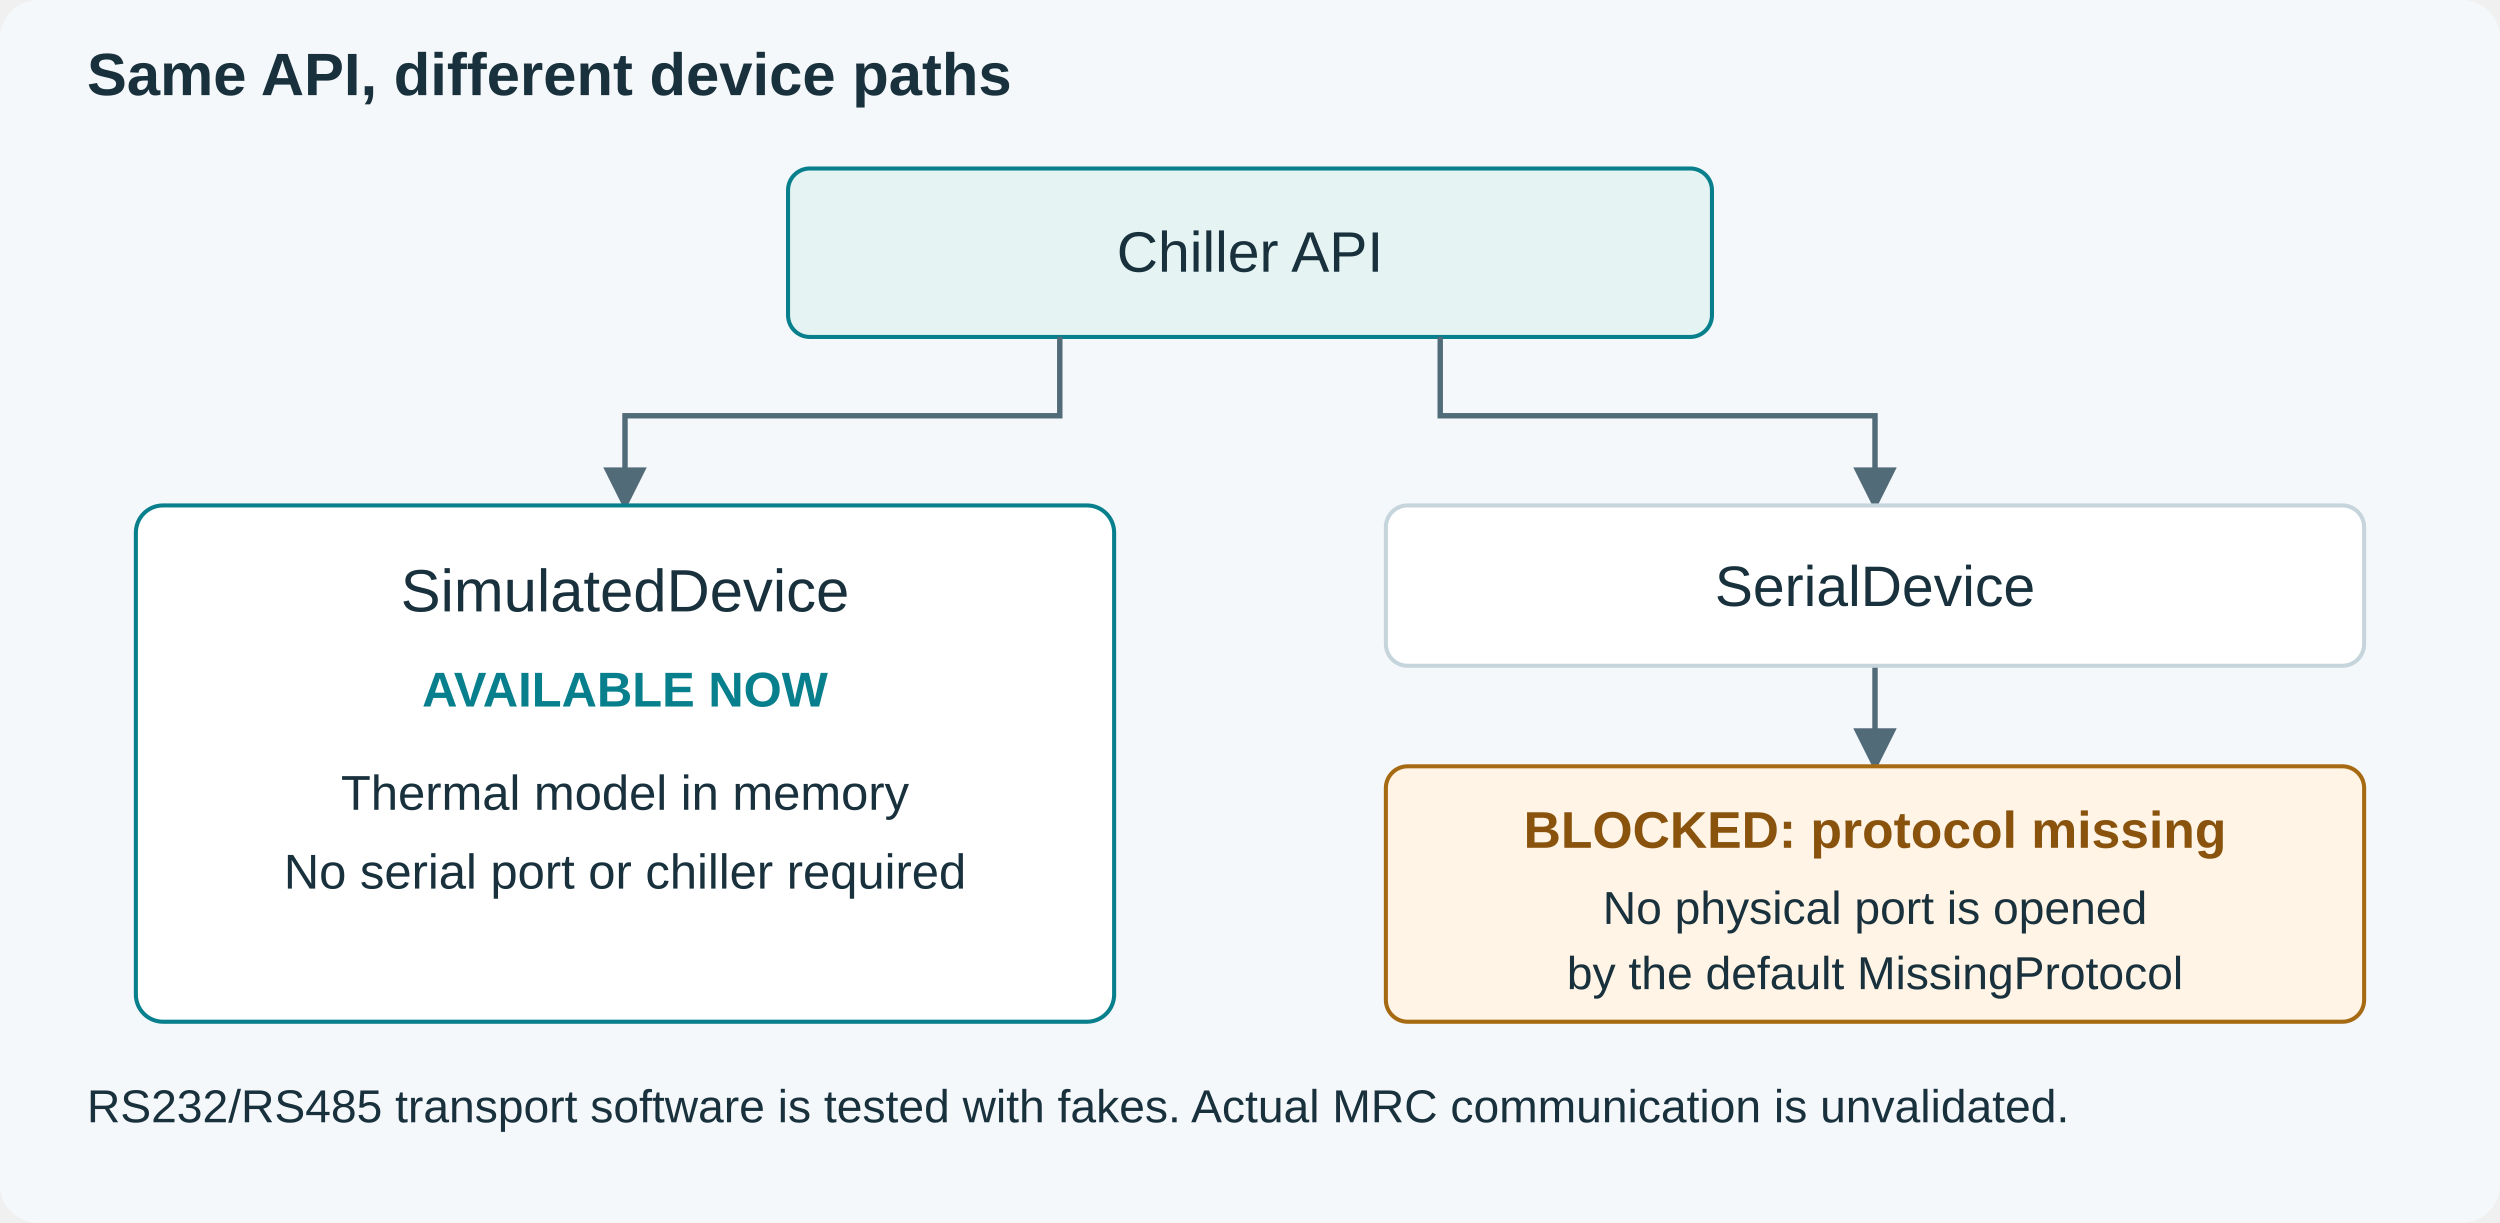
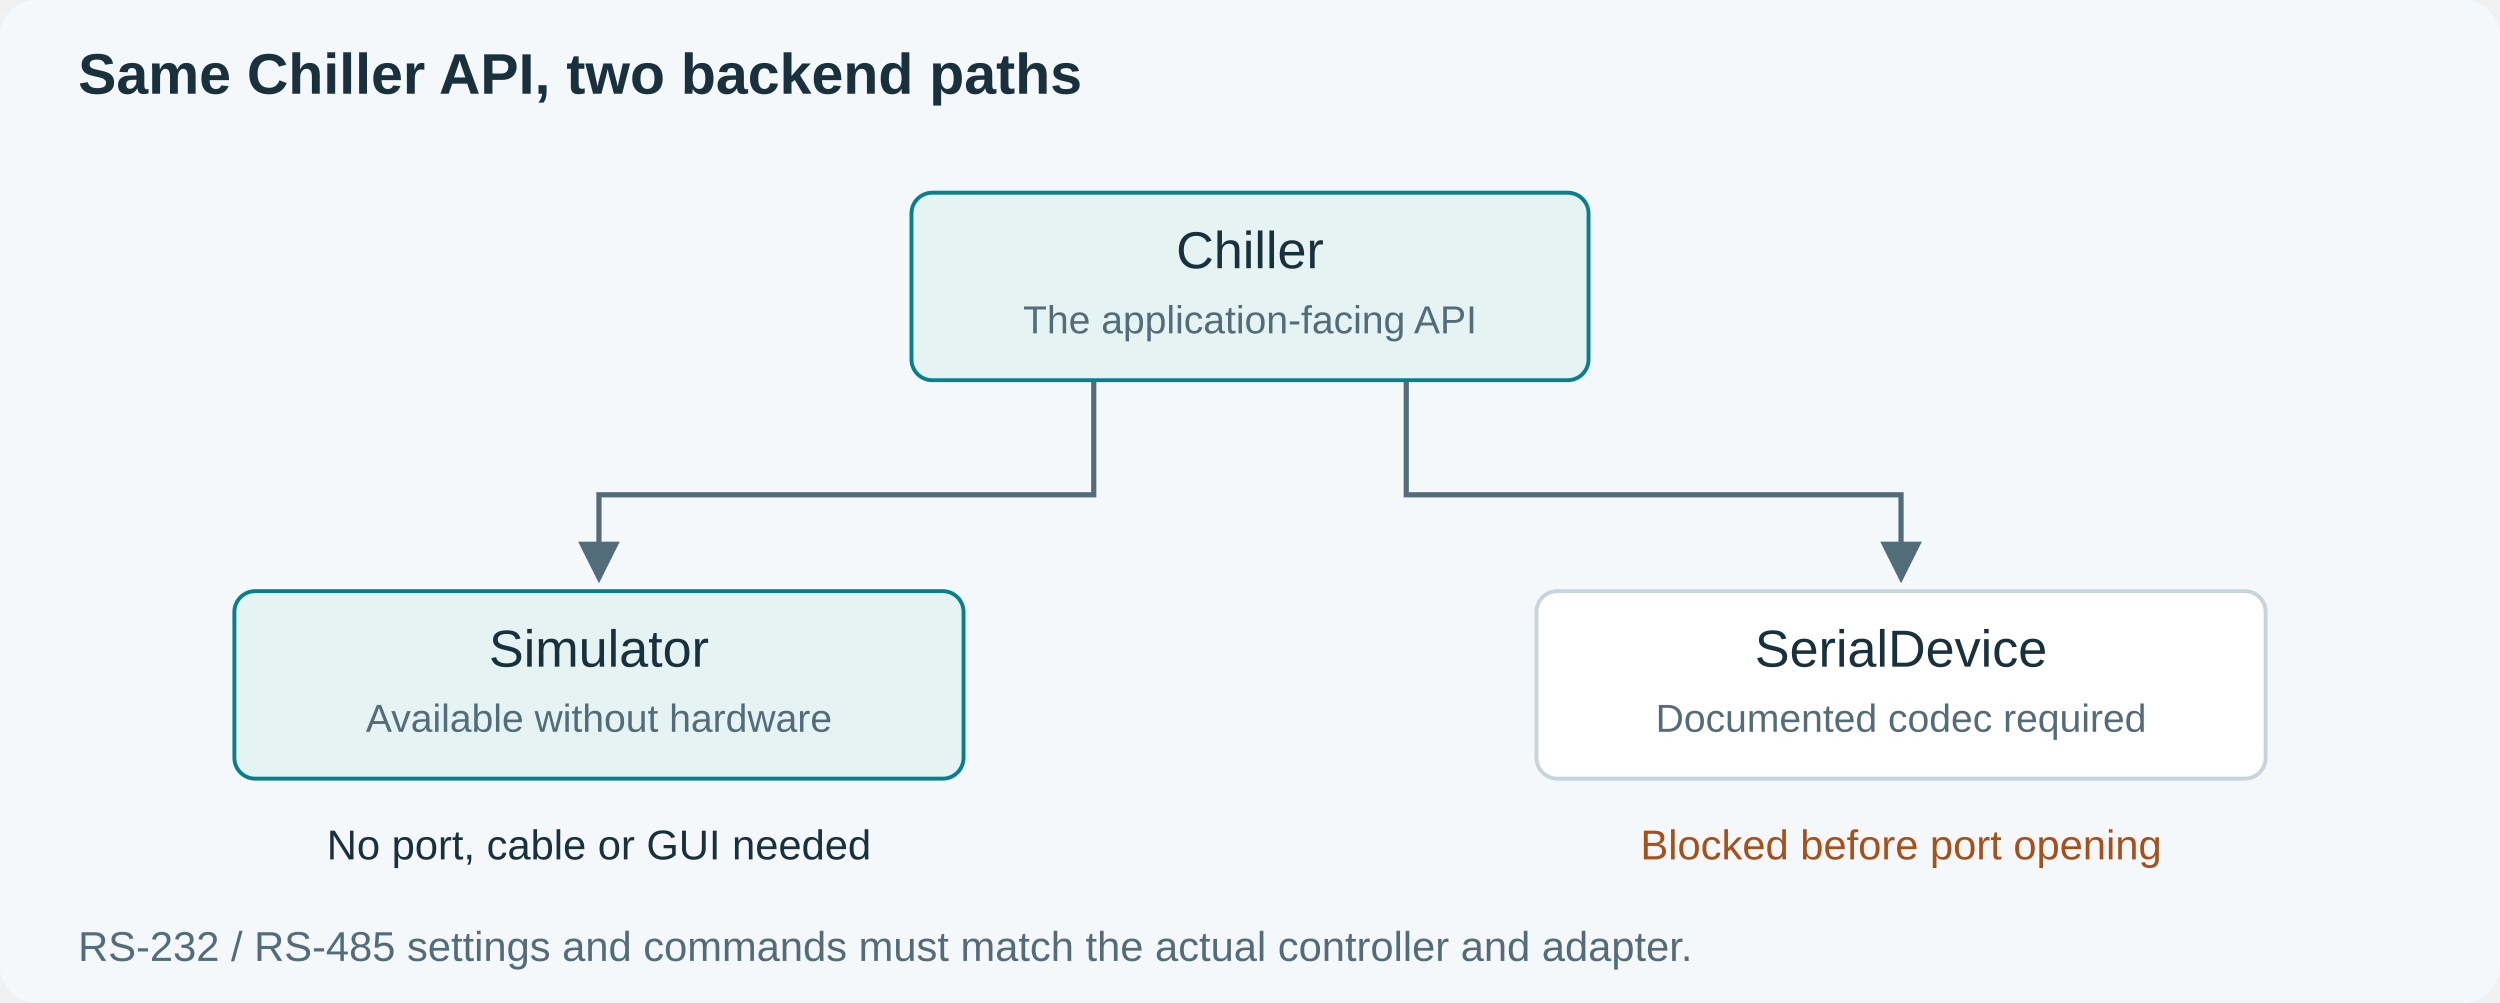
- <svg xmlns="http://www.w3.org/2000/svg" width="920" height="450" viewBox="0 0 920 450" role="img" aria-labelledby="title desc">
+ <svg xmlns="http://www.w3.org/2000/svg" width="960" height="385" viewBox="0 0 960 385" role="img" aria-labelledby="title desc">
  <defs>
    <marker id="arrow" markerWidth="8" markerHeight="8" refX="7" refY="4" orient="auto">
-       <path d="M0 0 L8 4 L0 8Z" fill="#526b79" />
+       <path d="M0 0 L8 4 L0 8Z" fill="#536c79" />
    </marker>
  </defs>
-   <rect width="920" height="450" rx="14" fill="#f5f8fa" />
+   <rect width="960" height="385" rx="14" fill="#f5f8fa" />
  <g font-family="Segoe UI,Arial,sans-serif" fill="#18313d">
-     <text x="32" y="35" font-size="22" font-weight="600">Same API, different device paths</text>
-     <rect x="290" y="62" width="340" height="62" rx="8" fill="#e5f4f2" stroke="#087f8c" stroke-width="1.5" />
-     <text x="460" y="100" text-anchor="middle" font-size="21">Chiller API</text>
-     <g fill="none" stroke="#526b79" stroke-width="2" marker-end="url(#arrow)">
-       <path d="M390 124V153H230V186" />
-       <path d="M530 124V153H690V186" />
-       <path d="M690 245V282" />
-     </g>
-     <rect x="50" y="186" width="360" height="190" rx="10" fill="#fff" stroke="#087f8c" stroke-width="1.5" />
-     <rect x="510" y="186" width="360" height="59" rx="8" fill="#fff" stroke="#c6d4dc" stroke-width="1.5" />
-     <rect x="510" y="282" width="360" height="94" rx="8" fill="#fff4e5" stroke="#a66a13" stroke-width="1.5" />
-     <g text-anchor="middle">
-       <text x="230" y="225" font-size="22">SimulatedDevice</text>
-       <text x="230" y="260" font-size="18" fill="#087f8c" font-weight="600">AVAILABLE NOW</text>
-       <text x="230" y="298" font-size="18">Thermal model in memory</text>
-       <text x="230" y="327" font-size="18">No serial port or chiller required</text>
-       <text x="690" y="223" font-size="21">SerialDevice</text>
-       <text x="690" y="312" font-size="19" fill="#89530d" font-weight="600">BLOCKED: protocol missing</text>
-       <text x="690" y="340" font-size="17">No physical port is opened</text>
-       <text x="690" y="364" font-size="17">by the default MissingProtocol</text>
-     </g>
-     <text x="32" y="413" font-size="17">RS232/RS485 transport software is tested with fakes. Actual MRC communication is unvalidated.</text>
+     <text x="30" y="36" font-size="22" font-weight="600">Same Chiller API, two backend paths</text>
+     <path d="M420 145V190H230V222" fill="none" stroke="#536c79" stroke-width="2" marker-end="url(#arrow)" />
+     <path d="M540 145V190H730V222" fill="none" stroke="#536c79" stroke-width="2" marker-end="url(#arrow)" />
+     <rect x="350" y="74" width="260" height="72" rx="8" fill="#e5f4f2" stroke="#087f8c" stroke-width="1.5" />
+     <text x="480" y="103" text-anchor="middle" font-size="20">Chiller</text>
+     <text x="480" y="128" text-anchor="middle" font-size="15" fill="#536c79">The application-facing API</text>
+     <rect x="90" y="227" width="280" height="72" rx="8" fill="#e5f4f2" stroke="#087f8c" stroke-width="1.5" />
+     <text x="230" y="256" text-anchor="middle" font-size="20">Simulator</text>
+     <text x="230" y="281" text-anchor="middle" font-size="15" fill="#536c79">Available without hardware</text>
+     <rect x="590" y="227" width="280" height="72" rx="8" fill="#fff" stroke="#c6d4dc" stroke-width="1.5" />
+     <text x="730" y="256" text-anchor="middle" font-size="20">SerialDevice</text>
+     <text x="730" y="281" text-anchor="middle" font-size="15" fill="#536c79">Documented codec required</text>
+     <text x="230" y="330" text-anchor="middle" font-size="16">No port, cable or GUI needed</text>
+     <text x="730" y="330" text-anchor="middle" font-size="16" fill="#a75019">Blocked before port opening</text>
+     <text x="30" y="369" font-size="16" fill="#536c79">RS-232 / RS-485 settings and commands must match the actual controller and adapter.</text>
  </g>
</svg>
